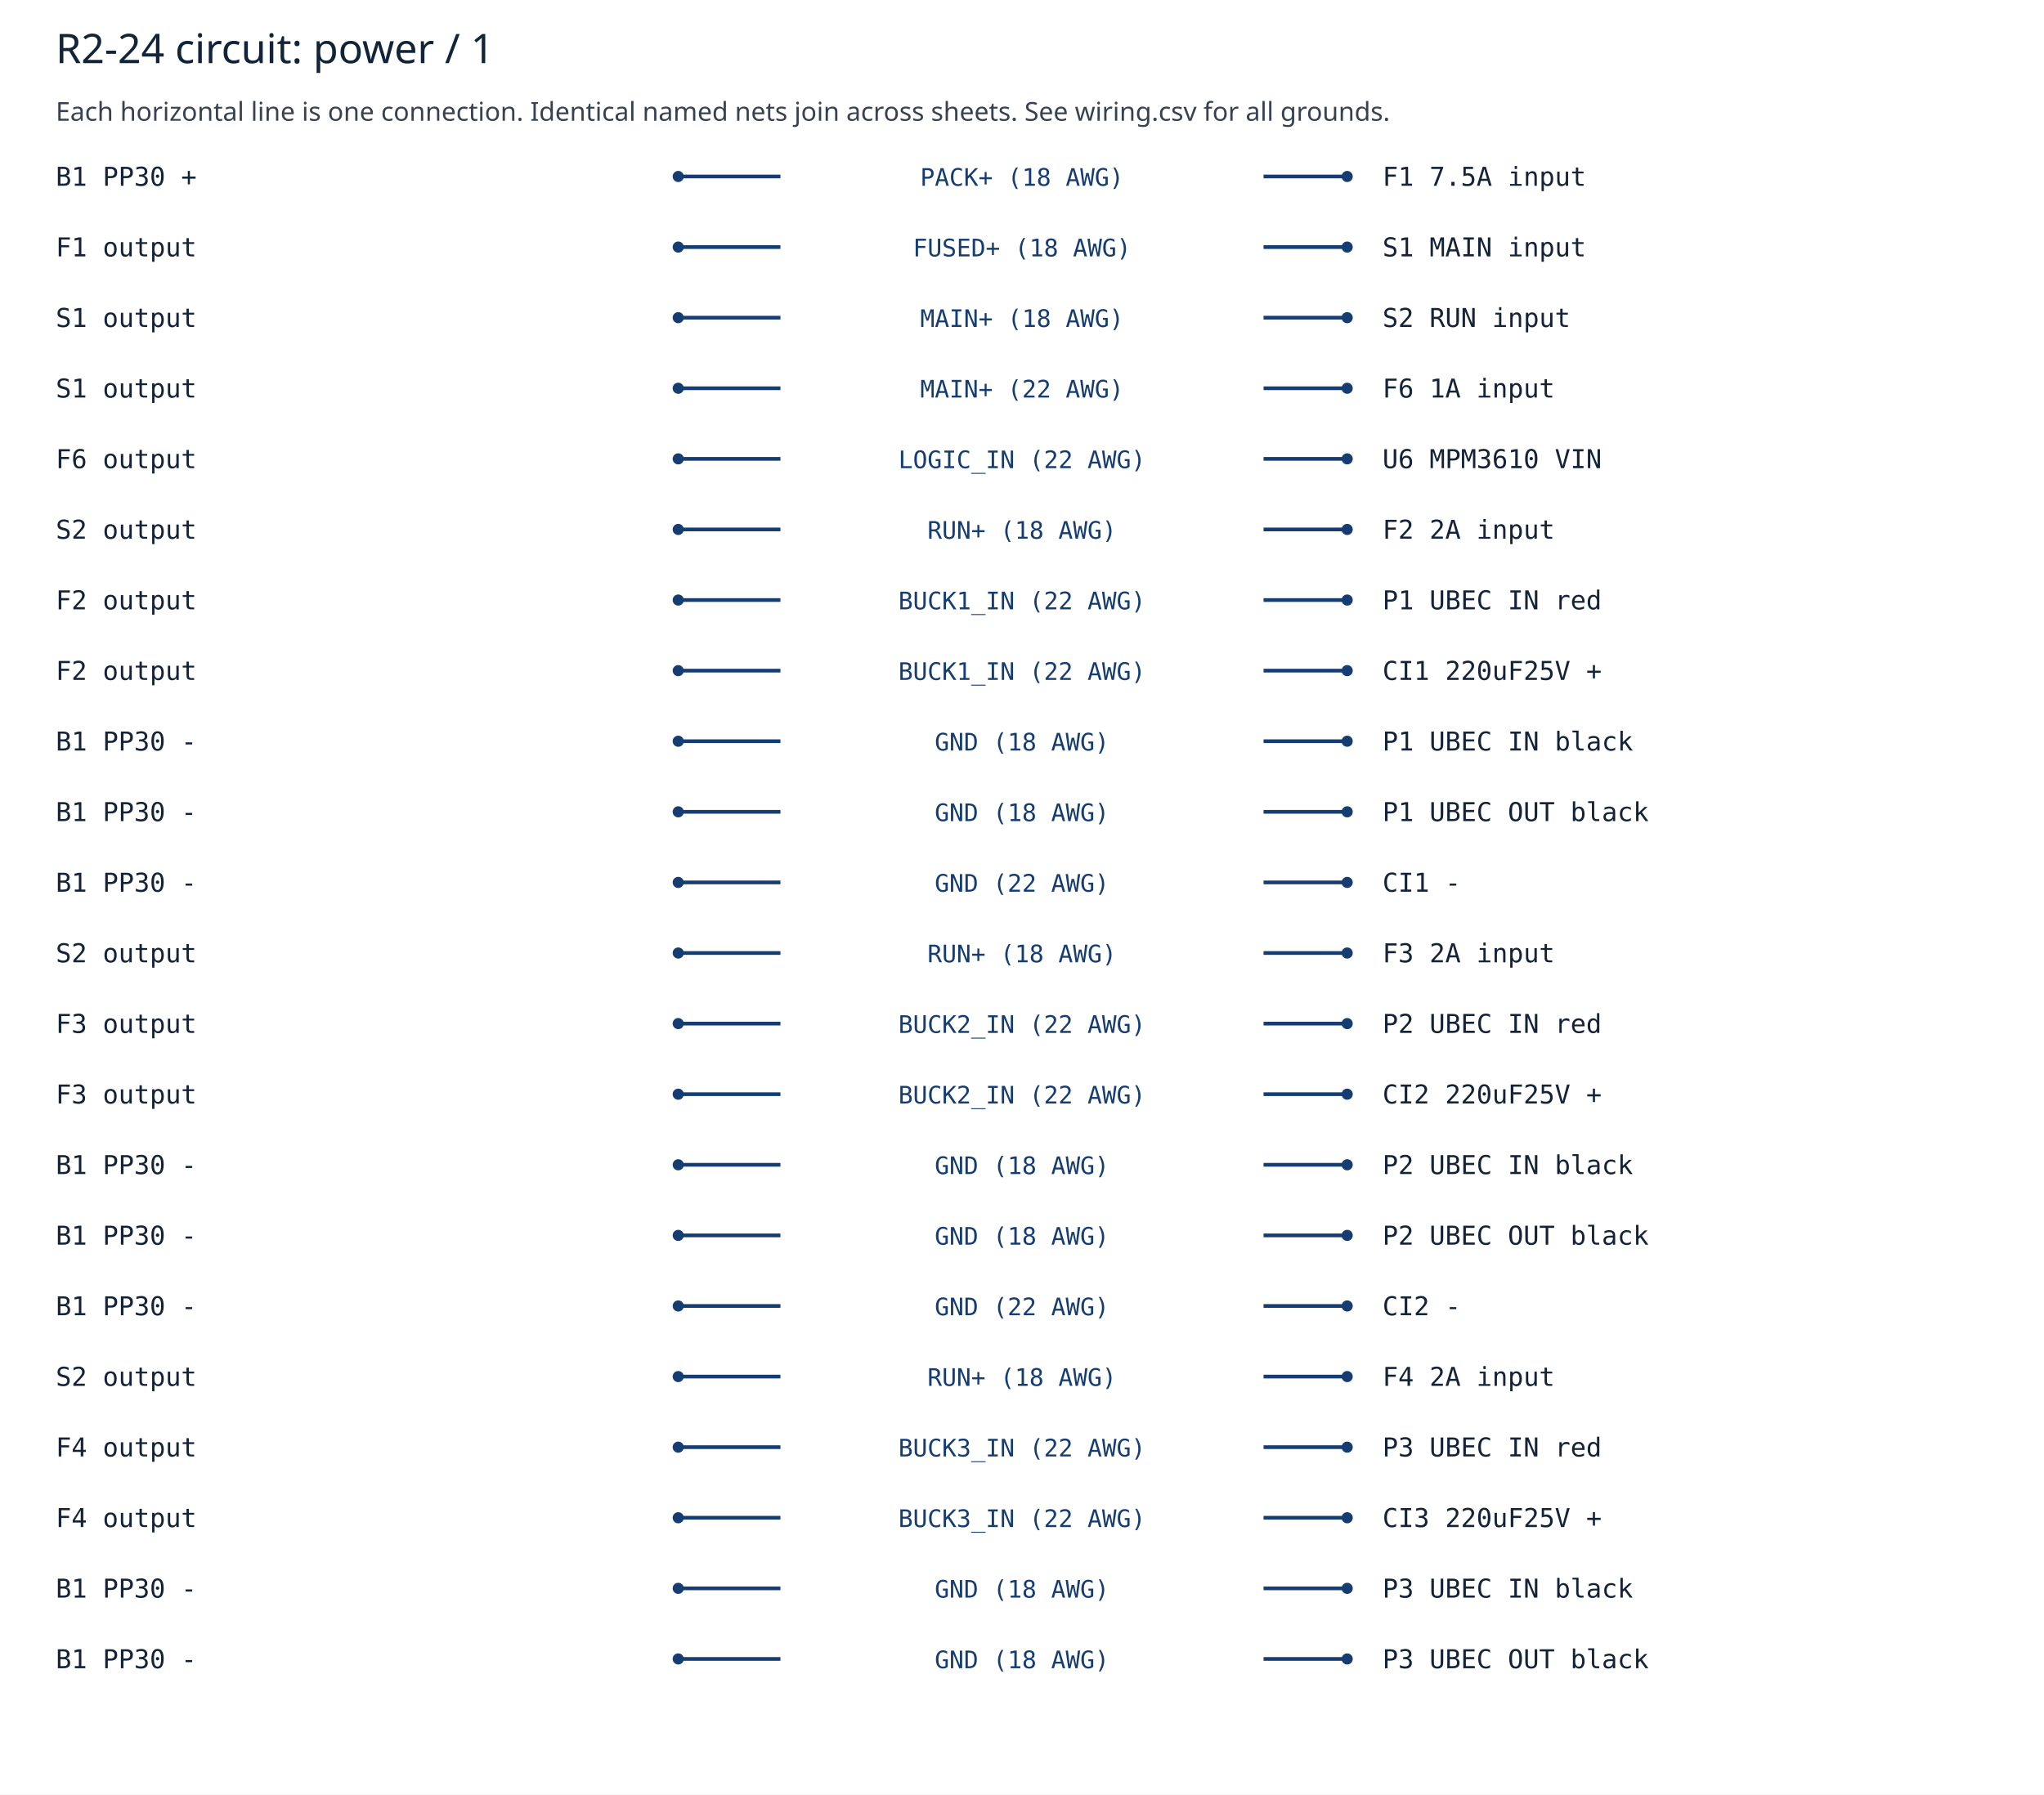
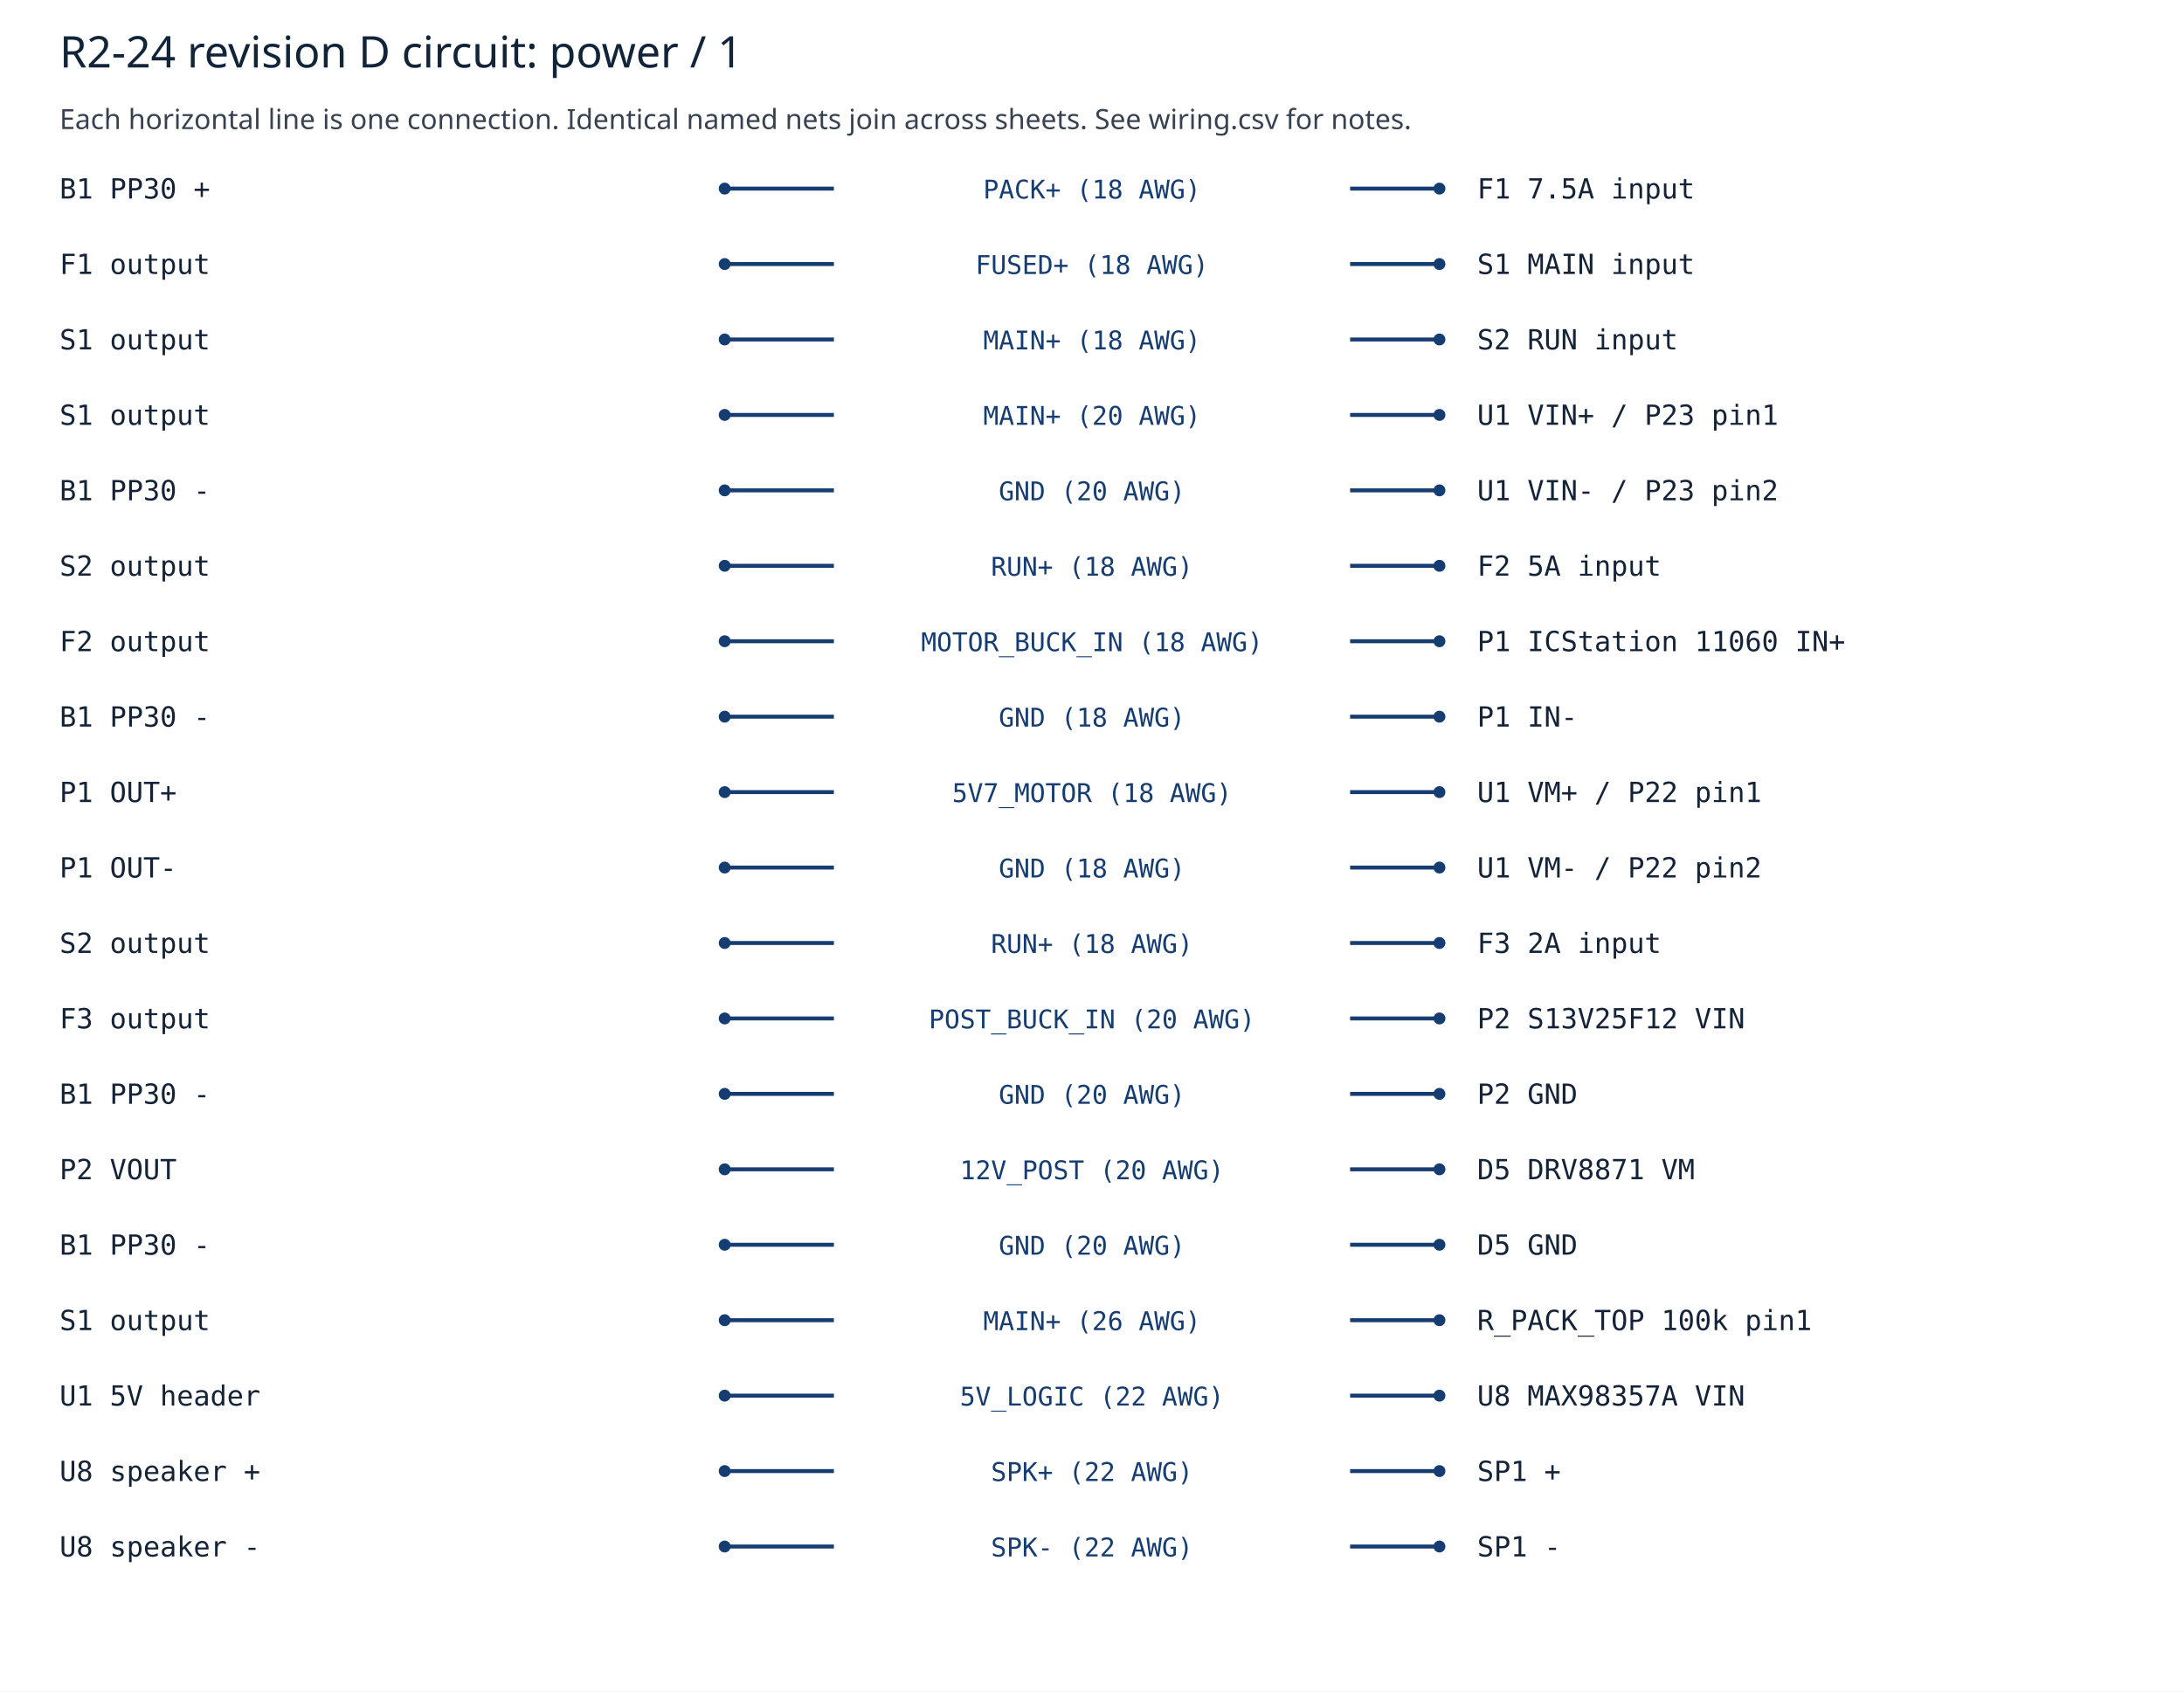
- <svg xmlns="http://www.w3.org/2000/svg" width="1100" height="966" viewBox="0 0 1100 966">
-   <rect width="1100" height="966" fill="white" />
-   <text x="30" y="34" font-family="sans-serif" font-size="22" fill="#122439">R2-24 circuit: power / 1</text>
-   <text x="30" y="65" font-family="sans-serif" font-size="14" fill="#374151">Each horizontal line is one connection. Identical named nets join across sheets. See wiring.csv for all grounds.</text>
+ <svg xmlns="http://www.w3.org/2000/svg" width="1100" height="852" viewBox="0 0 1100 852">
+   <rect width="1100" height="852" fill="white" />
+   <text x="30" y="34" font-family="sans-serif" font-size="22" fill="#122439">R2-24 revision D circuit: power / 1</text>
+   <text x="30" y="65" font-family="sans-serif" font-size="14" fill="#374151">Each horizontal line is one connection. Identical named nets join across sheets. See wiring.csv for notes.</text>
  <text x="30" y="100" font-family="monospace" font-size="14" fill="#142337">B1 PP30 +</text>
  <path d="M 365 95 H 725" stroke="#163d72" stroke-width="2" fill="none" />
  <circle cx="365" cy="95" r="3" fill="#163d72" />
  <circle cx="725" cy="95" r="3" fill="#163d72" />
  <rect x="420" y="83" width="260" height="22" fill="white" />
  <text x="550" y="100" text-anchor="middle" font-family="monospace" font-size="13" fill="#163d72">PACK+ (18 AWG)</text>
  <text x="744" y="100" font-family="monospace" font-size="14" fill="#142337">F1 7.5A input</text>
  <text x="30" y="138" font-family="monospace" font-size="14" fill="#142337">F1 output</text>
  <path d="M 365 133 H 725" stroke="#163d72" stroke-width="2" fill="none" />
  <circle cx="365" cy="133" r="3" fill="#163d72" />
  <circle cx="725" cy="133" r="3" fill="#163d72" />
  <rect x="420" y="121" width="260" height="22" fill="white" />
  <text x="550" y="138" text-anchor="middle" font-family="monospace" font-size="13" fill="#163d72">FUSED+ (18 AWG)</text>
  <text x="744" y="138" font-family="monospace" font-size="14" fill="#142337">S1 MAIN input</text>
  <text x="30" y="176" font-family="monospace" font-size="14" fill="#142337">S1 output</text>
  <path d="M 365 171 H 725" stroke="#163d72" stroke-width="2" fill="none" />
  <circle cx="365" cy="171" r="3" fill="#163d72" />
  <circle cx="725" cy="171" r="3" fill="#163d72" />
  <rect x="420" y="159" width="260" height="22" fill="white" />
  <text x="550" y="176" text-anchor="middle" font-family="monospace" font-size="13" fill="#163d72">MAIN+ (18 AWG)</text>
  <text x="744" y="176" font-family="monospace" font-size="14" fill="#142337">S2 RUN input</text>
  <text x="30" y="214" font-family="monospace" font-size="14" fill="#142337">S1 output</text>
  <path d="M 365 209 H 725" stroke="#163d72" stroke-width="2" fill="none" />
  <circle cx="365" cy="209" r="3" fill="#163d72" />
  <circle cx="725" cy="209" r="3" fill="#163d72" />
  <rect x="420" y="197" width="260" height="22" fill="white" />
-   <text x="550" y="214" text-anchor="middle" font-family="monospace" font-size="13" fill="#163d72">MAIN+ (22 AWG)</text>
-   <text x="744" y="214" font-family="monospace" font-size="14" fill="#142337">F6 1A input</text>
-   <text x="30" y="252" font-family="monospace" font-size="14" fill="#142337">F6 output</text>
+   <text x="550" y="214" text-anchor="middle" font-family="monospace" font-size="13" fill="#163d72">MAIN+ (20 AWG)</text>
+   <text x="744" y="214" font-family="monospace" font-size="14" fill="#142337">U1 VIN+ / P23 pin1</text>
+   <text x="30" y="252" font-family="monospace" font-size="14" fill="#142337">B1 PP30 -</text>
  <path d="M 365 247 H 725" stroke="#163d72" stroke-width="2" fill="none" />
  <circle cx="365" cy="247" r="3" fill="#163d72" />
  <circle cx="725" cy="247" r="3" fill="#163d72" />
  <rect x="420" y="235" width="260" height="22" fill="white" />
-   <text x="550" y="252" text-anchor="middle" font-family="monospace" font-size="13" fill="#163d72">LOGIC_IN (22 AWG)</text>
-   <text x="744" y="252" font-family="monospace" font-size="14" fill="#142337">U6 MPM3610 VIN</text>
+   <text x="550" y="252" text-anchor="middle" font-family="monospace" font-size="13" fill="#163d72">GND (20 AWG)</text>
+   <text x="744" y="252" font-family="monospace" font-size="14" fill="#142337">U1 VIN- / P23 pin2</text>
  <text x="30" y="290" font-family="monospace" font-size="14" fill="#142337">S2 output</text>
  <path d="M 365 285 H 725" stroke="#163d72" stroke-width="2" fill="none" />
  <circle cx="365" cy="285" r="3" fill="#163d72" />
  <circle cx="725" cy="285" r="3" fill="#163d72" />
  <rect x="420" y="273" width="260" height="22" fill="white" />
  <text x="550" y="290" text-anchor="middle" font-family="monospace" font-size="13" fill="#163d72">RUN+ (18 AWG)</text>
-   <text x="744" y="290" font-family="monospace" font-size="14" fill="#142337">F2 2A input</text>
+   <text x="744" y="290" font-family="monospace" font-size="14" fill="#142337">F2 5A input</text>
  <text x="30" y="328" font-family="monospace" font-size="14" fill="#142337">F2 output</text>
  <path d="M 365 323 H 725" stroke="#163d72" stroke-width="2" fill="none" />
  <circle cx="365" cy="323" r="3" fill="#163d72" />
  <circle cx="725" cy="323" r="3" fill="#163d72" />
  <rect x="420" y="311" width="260" height="22" fill="white" />
-   <text x="550" y="328" text-anchor="middle" font-family="monospace" font-size="13" fill="#163d72">BUCK1_IN (22 AWG)</text>
-   <text x="744" y="328" font-family="monospace" font-size="14" fill="#142337">P1 UBEC IN red</text>
-   <text x="30" y="366" font-family="monospace" font-size="14" fill="#142337">F2 output</text>
+   <text x="550" y="328" text-anchor="middle" font-family="monospace" font-size="13" fill="#163d72">MOTOR_BUCK_IN (18 AWG)</text>
+   <text x="744" y="328" font-family="monospace" font-size="14" fill="#142337">P1 ICStation 11060 IN+</text>
+   <text x="30" y="366" font-family="monospace" font-size="14" fill="#142337">B1 PP30 -</text>
  <path d="M 365 361 H 725" stroke="#163d72" stroke-width="2" fill="none" />
  <circle cx="365" cy="361" r="3" fill="#163d72" />
  <circle cx="725" cy="361" r="3" fill="#163d72" />
  <rect x="420" y="349" width="260" height="22" fill="white" />
-   <text x="550" y="366" text-anchor="middle" font-family="monospace" font-size="13" fill="#163d72">BUCK1_IN (22 AWG)</text>
-   <text x="744" y="366" font-family="monospace" font-size="14" fill="#142337">CI1 220uF25V +</text>
-   <text x="30" y="404" font-family="monospace" font-size="14" fill="#142337">B1 PP30 -</text>
+   <text x="550" y="366" text-anchor="middle" font-family="monospace" font-size="13" fill="#163d72">GND (18 AWG)</text>
+   <text x="744" y="366" font-family="monospace" font-size="14" fill="#142337">P1 IN-</text>
+   <text x="30" y="404" font-family="monospace" font-size="14" fill="#142337">P1 OUT+</text>
  <path d="M 365 399 H 725" stroke="#163d72" stroke-width="2" fill="none" />
  <circle cx="365" cy="399" r="3" fill="#163d72" />
  <circle cx="725" cy="399" r="3" fill="#163d72" />
  <rect x="420" y="387" width="260" height="22" fill="white" />
-   <text x="550" y="404" text-anchor="middle" font-family="monospace" font-size="13" fill="#163d72">GND (18 AWG)</text>
-   <text x="744" y="404" font-family="monospace" font-size="14" fill="#142337">P1 UBEC IN black</text>
-   <text x="30" y="442" font-family="monospace" font-size="14" fill="#142337">B1 PP30 -</text>
+   <text x="550" y="404" text-anchor="middle" font-family="monospace" font-size="13" fill="#163d72">5V7_MOTOR (18 AWG)</text>
+   <text x="744" y="404" font-family="monospace" font-size="14" fill="#142337">U1 VM+ / P22 pin1</text>
+   <text x="30" y="442" font-family="monospace" font-size="14" fill="#142337">P1 OUT-</text>
  <path d="M 365 437 H 725" stroke="#163d72" stroke-width="2" fill="none" />
  <circle cx="365" cy="437" r="3" fill="#163d72" />
  <circle cx="725" cy="437" r="3" fill="#163d72" />
  <rect x="420" y="425" width="260" height="22" fill="white" />
  <text x="550" y="442" text-anchor="middle" font-family="monospace" font-size="13" fill="#163d72">GND (18 AWG)</text>
-   <text x="744" y="442" font-family="monospace" font-size="14" fill="#142337">P1 UBEC OUT black</text>
-   <text x="30" y="480" font-family="monospace" font-size="14" fill="#142337">B1 PP30 -</text>
+   <text x="744" y="442" font-family="monospace" font-size="14" fill="#142337">U1 VM- / P22 pin2</text>
+   <text x="30" y="480" font-family="monospace" font-size="14" fill="#142337">S2 output</text>
  <path d="M 365 475 H 725" stroke="#163d72" stroke-width="2" fill="none" />
  <circle cx="365" cy="475" r="3" fill="#163d72" />
  <circle cx="725" cy="475" r="3" fill="#163d72" />
  <rect x="420" y="463" width="260" height="22" fill="white" />
-   <text x="550" y="480" text-anchor="middle" font-family="monospace" font-size="13" fill="#163d72">GND (22 AWG)</text>
-   <text x="744" y="480" font-family="monospace" font-size="14" fill="#142337">CI1 -</text>
-   <text x="30" y="518" font-family="monospace" font-size="14" fill="#142337">S2 output</text>
+   <text x="550" y="480" text-anchor="middle" font-family="monospace" font-size="13" fill="#163d72">RUN+ (18 AWG)</text>
+   <text x="744" y="480" font-family="monospace" font-size="14" fill="#142337">F3 2A input</text>
+   <text x="30" y="518" font-family="monospace" font-size="14" fill="#142337">F3 output</text>
  <path d="M 365 513 H 725" stroke="#163d72" stroke-width="2" fill="none" />
  <circle cx="365" cy="513" r="3" fill="#163d72" />
  <circle cx="725" cy="513" r="3" fill="#163d72" />
  <rect x="420" y="501" width="260" height="22" fill="white" />
-   <text x="550" y="518" text-anchor="middle" font-family="monospace" font-size="13" fill="#163d72">RUN+ (18 AWG)</text>
-   <text x="744" y="518" font-family="monospace" font-size="14" fill="#142337">F3 2A input</text>
-   <text x="30" y="556" font-family="monospace" font-size="14" fill="#142337">F3 output</text>
+   <text x="550" y="518" text-anchor="middle" font-family="monospace" font-size="13" fill="#163d72">POST_BUCK_IN (20 AWG)</text>
+   <text x="744" y="518" font-family="monospace" font-size="14" fill="#142337">P2 S13V25F12 VIN</text>
+   <text x="30" y="556" font-family="monospace" font-size="14" fill="#142337">B1 PP30 -</text>
  <path d="M 365 551 H 725" stroke="#163d72" stroke-width="2" fill="none" />
  <circle cx="365" cy="551" r="3" fill="#163d72" />
  <circle cx="725" cy="551" r="3" fill="#163d72" />
  <rect x="420" y="539" width="260" height="22" fill="white" />
-   <text x="550" y="556" text-anchor="middle" font-family="monospace" font-size="13" fill="#163d72">BUCK2_IN (22 AWG)</text>
-   <text x="744" y="556" font-family="monospace" font-size="14" fill="#142337">P2 UBEC IN red</text>
-   <text x="30" y="594" font-family="monospace" font-size="14" fill="#142337">F3 output</text>
+   <text x="550" y="556" text-anchor="middle" font-family="monospace" font-size="13" fill="#163d72">GND (20 AWG)</text>
+   <text x="744" y="556" font-family="monospace" font-size="14" fill="#142337">P2 GND</text>
+   <text x="30" y="594" font-family="monospace" font-size="14" fill="#142337">P2 VOUT</text>
  <path d="M 365 589 H 725" stroke="#163d72" stroke-width="2" fill="none" />
  <circle cx="365" cy="589" r="3" fill="#163d72" />
  <circle cx="725" cy="589" r="3" fill="#163d72" />
  <rect x="420" y="577" width="260" height="22" fill="white" />
-   <text x="550" y="594" text-anchor="middle" font-family="monospace" font-size="13" fill="#163d72">BUCK2_IN (22 AWG)</text>
-   <text x="744" y="594" font-family="monospace" font-size="14" fill="#142337">CI2 220uF25V +</text>
+   <text x="550" y="594" text-anchor="middle" font-family="monospace" font-size="13" fill="#163d72">12V_POST (20 AWG)</text>
+   <text x="744" y="594" font-family="monospace" font-size="14" fill="#142337">D5 DRV8871 VM</text>
  <text x="30" y="632" font-family="monospace" font-size="14" fill="#142337">B1 PP30 -</text>
  <path d="M 365 627 H 725" stroke="#163d72" stroke-width="2" fill="none" />
  <circle cx="365" cy="627" r="3" fill="#163d72" />
  <circle cx="725" cy="627" r="3" fill="#163d72" />
  <rect x="420" y="615" width="260" height="22" fill="white" />
-   <text x="550" y="632" text-anchor="middle" font-family="monospace" font-size="13" fill="#163d72">GND (18 AWG)</text>
-   <text x="744" y="632" font-family="monospace" font-size="14" fill="#142337">P2 UBEC IN black</text>
-   <text x="30" y="670" font-family="monospace" font-size="14" fill="#142337">B1 PP30 -</text>
+   <text x="550" y="632" text-anchor="middle" font-family="monospace" font-size="13" fill="#163d72">GND (20 AWG)</text>
+   <text x="744" y="632" font-family="monospace" font-size="14" fill="#142337">D5 GND</text>
+   <text x="30" y="670" font-family="monospace" font-size="14" fill="#142337">S1 output</text>
  <path d="M 365 665 H 725" stroke="#163d72" stroke-width="2" fill="none" />
  <circle cx="365" cy="665" r="3" fill="#163d72" />
  <circle cx="725" cy="665" r="3" fill="#163d72" />
  <rect x="420" y="653" width="260" height="22" fill="white" />
-   <text x="550" y="670" text-anchor="middle" font-family="monospace" font-size="13" fill="#163d72">GND (18 AWG)</text>
-   <text x="744" y="670" font-family="monospace" font-size="14" fill="#142337">P2 UBEC OUT black</text>
-   <text x="30" y="708" font-family="monospace" font-size="14" fill="#142337">B1 PP30 -</text>
+   <text x="550" y="670" text-anchor="middle" font-family="monospace" font-size="13" fill="#163d72">MAIN+ (26 AWG)</text>
+   <text x="744" y="670" font-family="monospace" font-size="14" fill="#142337">R_PACK_TOP 100k pin1</text>
+   <text x="30" y="708" font-family="monospace" font-size="14" fill="#142337">U1 5V header</text>
  <path d="M 365 703 H 725" stroke="#163d72" stroke-width="2" fill="none" />
  <circle cx="365" cy="703" r="3" fill="#163d72" />
  <circle cx="725" cy="703" r="3" fill="#163d72" />
  <rect x="420" y="691" width="260" height="22" fill="white" />
-   <text x="550" y="708" text-anchor="middle" font-family="monospace" font-size="13" fill="#163d72">GND (22 AWG)</text>
-   <text x="744" y="708" font-family="monospace" font-size="14" fill="#142337">CI2 -</text>
-   <text x="30" y="746" font-family="monospace" font-size="14" fill="#142337">S2 output</text>
+   <text x="550" y="708" text-anchor="middle" font-family="monospace" font-size="13" fill="#163d72">5V_LOGIC (22 AWG)</text>
+   <text x="744" y="708" font-family="monospace" font-size="14" fill="#142337">U8 MAX98357A VIN</text>
+   <text x="30" y="746" font-family="monospace" font-size="14" fill="#142337">U8 speaker +</text>
  <path d="M 365 741 H 725" stroke="#163d72" stroke-width="2" fill="none" />
  <circle cx="365" cy="741" r="3" fill="#163d72" />
  <circle cx="725" cy="741" r="3" fill="#163d72" />
  <rect x="420" y="729" width="260" height="22" fill="white" />
-   <text x="550" y="746" text-anchor="middle" font-family="monospace" font-size="13" fill="#163d72">RUN+ (18 AWG)</text>
-   <text x="744" y="746" font-family="monospace" font-size="14" fill="#142337">F4 2A input</text>
-   <text x="30" y="784" font-family="monospace" font-size="14" fill="#142337">F4 output</text>
+   <text x="550" y="746" text-anchor="middle" font-family="monospace" font-size="13" fill="#163d72">SPK+ (22 AWG)</text>
+   <text x="744" y="746" font-family="monospace" font-size="14" fill="#142337">SP1 +</text>
+   <text x="30" y="784" font-family="monospace" font-size="14" fill="#142337">U8 speaker -</text>
  <path d="M 365 779 H 725" stroke="#163d72" stroke-width="2" fill="none" />
  <circle cx="365" cy="779" r="3" fill="#163d72" />
  <circle cx="725" cy="779" r="3" fill="#163d72" />
  <rect x="420" y="767" width="260" height="22" fill="white" />
-   <text x="550" y="784" text-anchor="middle" font-family="monospace" font-size="13" fill="#163d72">BUCK3_IN (22 AWG)</text>
-   <text x="744" y="784" font-family="monospace" font-size="14" fill="#142337">P3 UBEC IN red</text>
-   <text x="30" y="822" font-family="monospace" font-size="14" fill="#142337">F4 output</text>
-   <path d="M 365 817 H 725" stroke="#163d72" stroke-width="2" fill="none" />
-   <circle cx="365" cy="817" r="3" fill="#163d72" />
-   <circle cx="725" cy="817" r="3" fill="#163d72" />
-   <rect x="420" y="805" width="260" height="22" fill="white" />
-   <text x="550" y="822" text-anchor="middle" font-family="monospace" font-size="13" fill="#163d72">BUCK3_IN (22 AWG)</text>
-   <text x="744" y="822" font-family="monospace" font-size="14" fill="#142337">CI3 220uF25V +</text>
-   <text x="30" y="860" font-family="monospace" font-size="14" fill="#142337">B1 PP30 -</text>
-   <path d="M 365 855 H 725" stroke="#163d72" stroke-width="2" fill="none" />
-   <circle cx="365" cy="855" r="3" fill="#163d72" />
-   <circle cx="725" cy="855" r="3" fill="#163d72" />
-   <rect x="420" y="843" width="260" height="22" fill="white" />
-   <text x="550" y="860" text-anchor="middle" font-family="monospace" font-size="13" fill="#163d72">GND (18 AWG)</text>
-   <text x="744" y="860" font-family="monospace" font-size="14" fill="#142337">P3 UBEC IN black</text>
-   <text x="30" y="898" font-family="monospace" font-size="14" fill="#142337">B1 PP30 -</text>
-   <path d="M 365 893 H 725" stroke="#163d72" stroke-width="2" fill="none" />
-   <circle cx="365" cy="893" r="3" fill="#163d72" />
-   <circle cx="725" cy="893" r="3" fill="#163d72" />
-   <rect x="420" y="881" width="260" height="22" fill="white" />
-   <text x="550" y="898" text-anchor="middle" font-family="monospace" font-size="13" fill="#163d72">GND (18 AWG)</text>
-   <text x="744" y="898" font-family="monospace" font-size="14" fill="#142337">P3 UBEC OUT black</text>
+   <text x="550" y="784" text-anchor="middle" font-family="monospace" font-size="13" fill="#163d72">SPK- (22 AWG)</text>
+   <text x="744" y="784" font-family="monospace" font-size="14" fill="#142337">SP1 -</text>
</svg>
